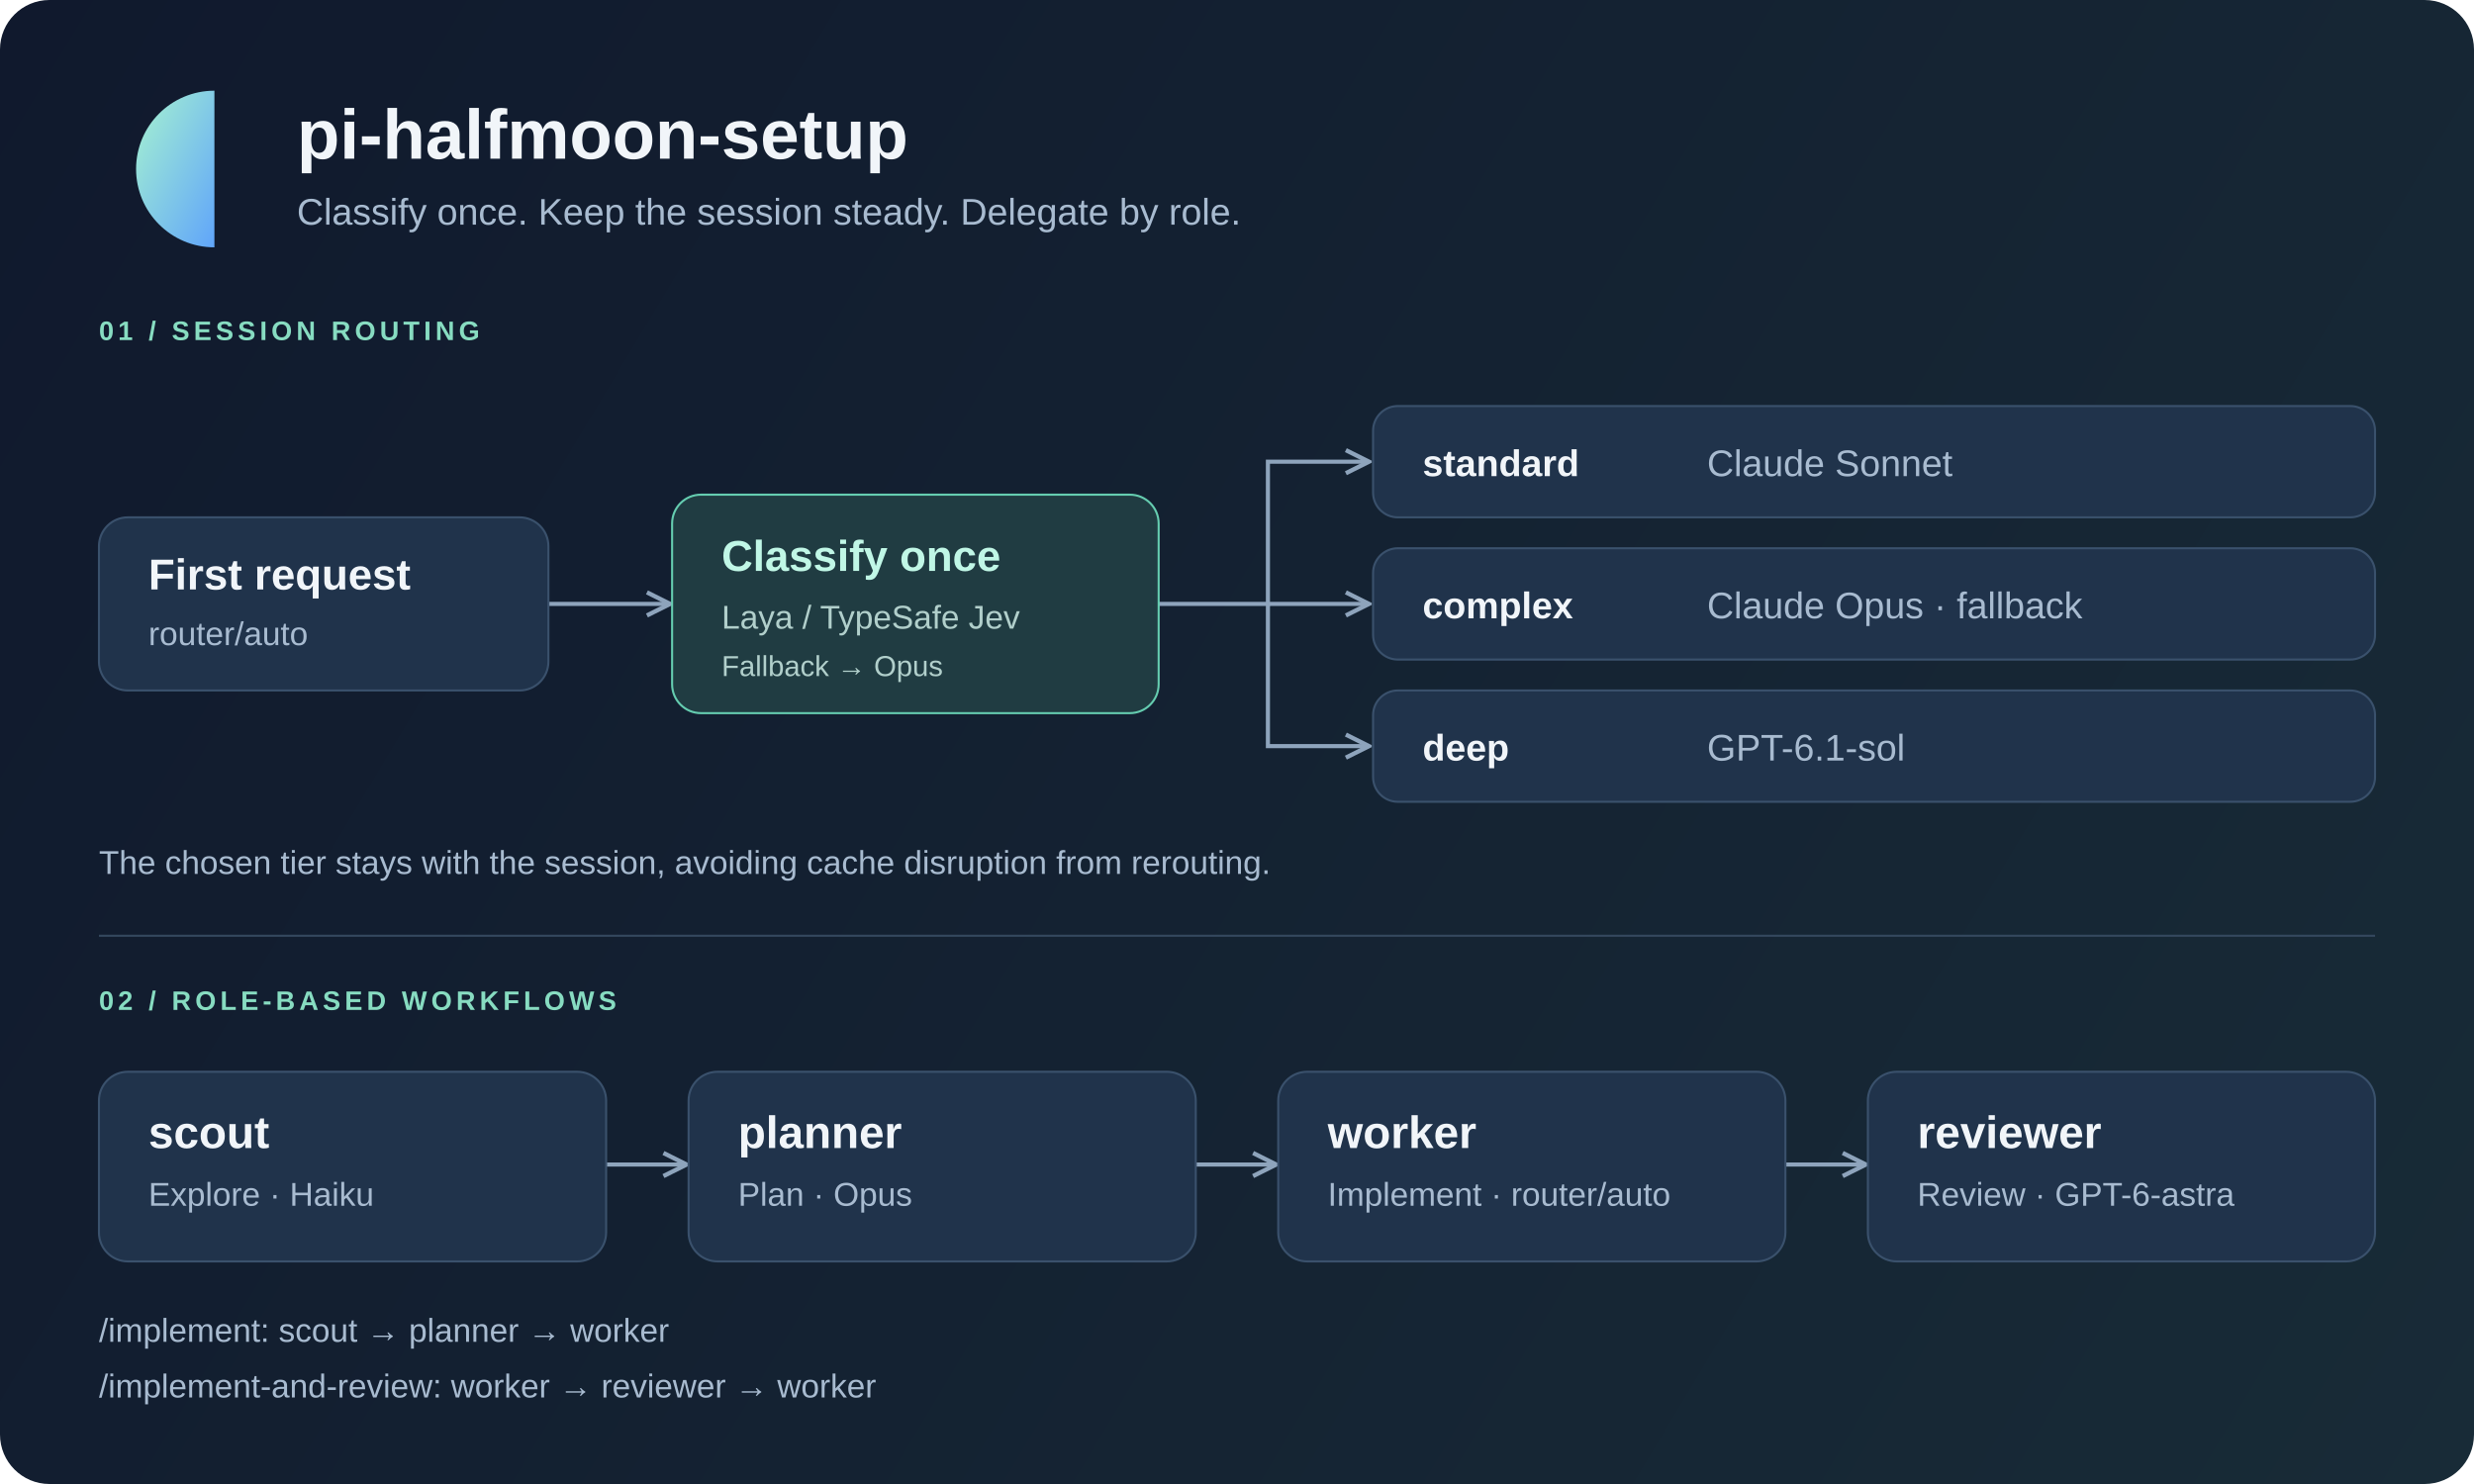
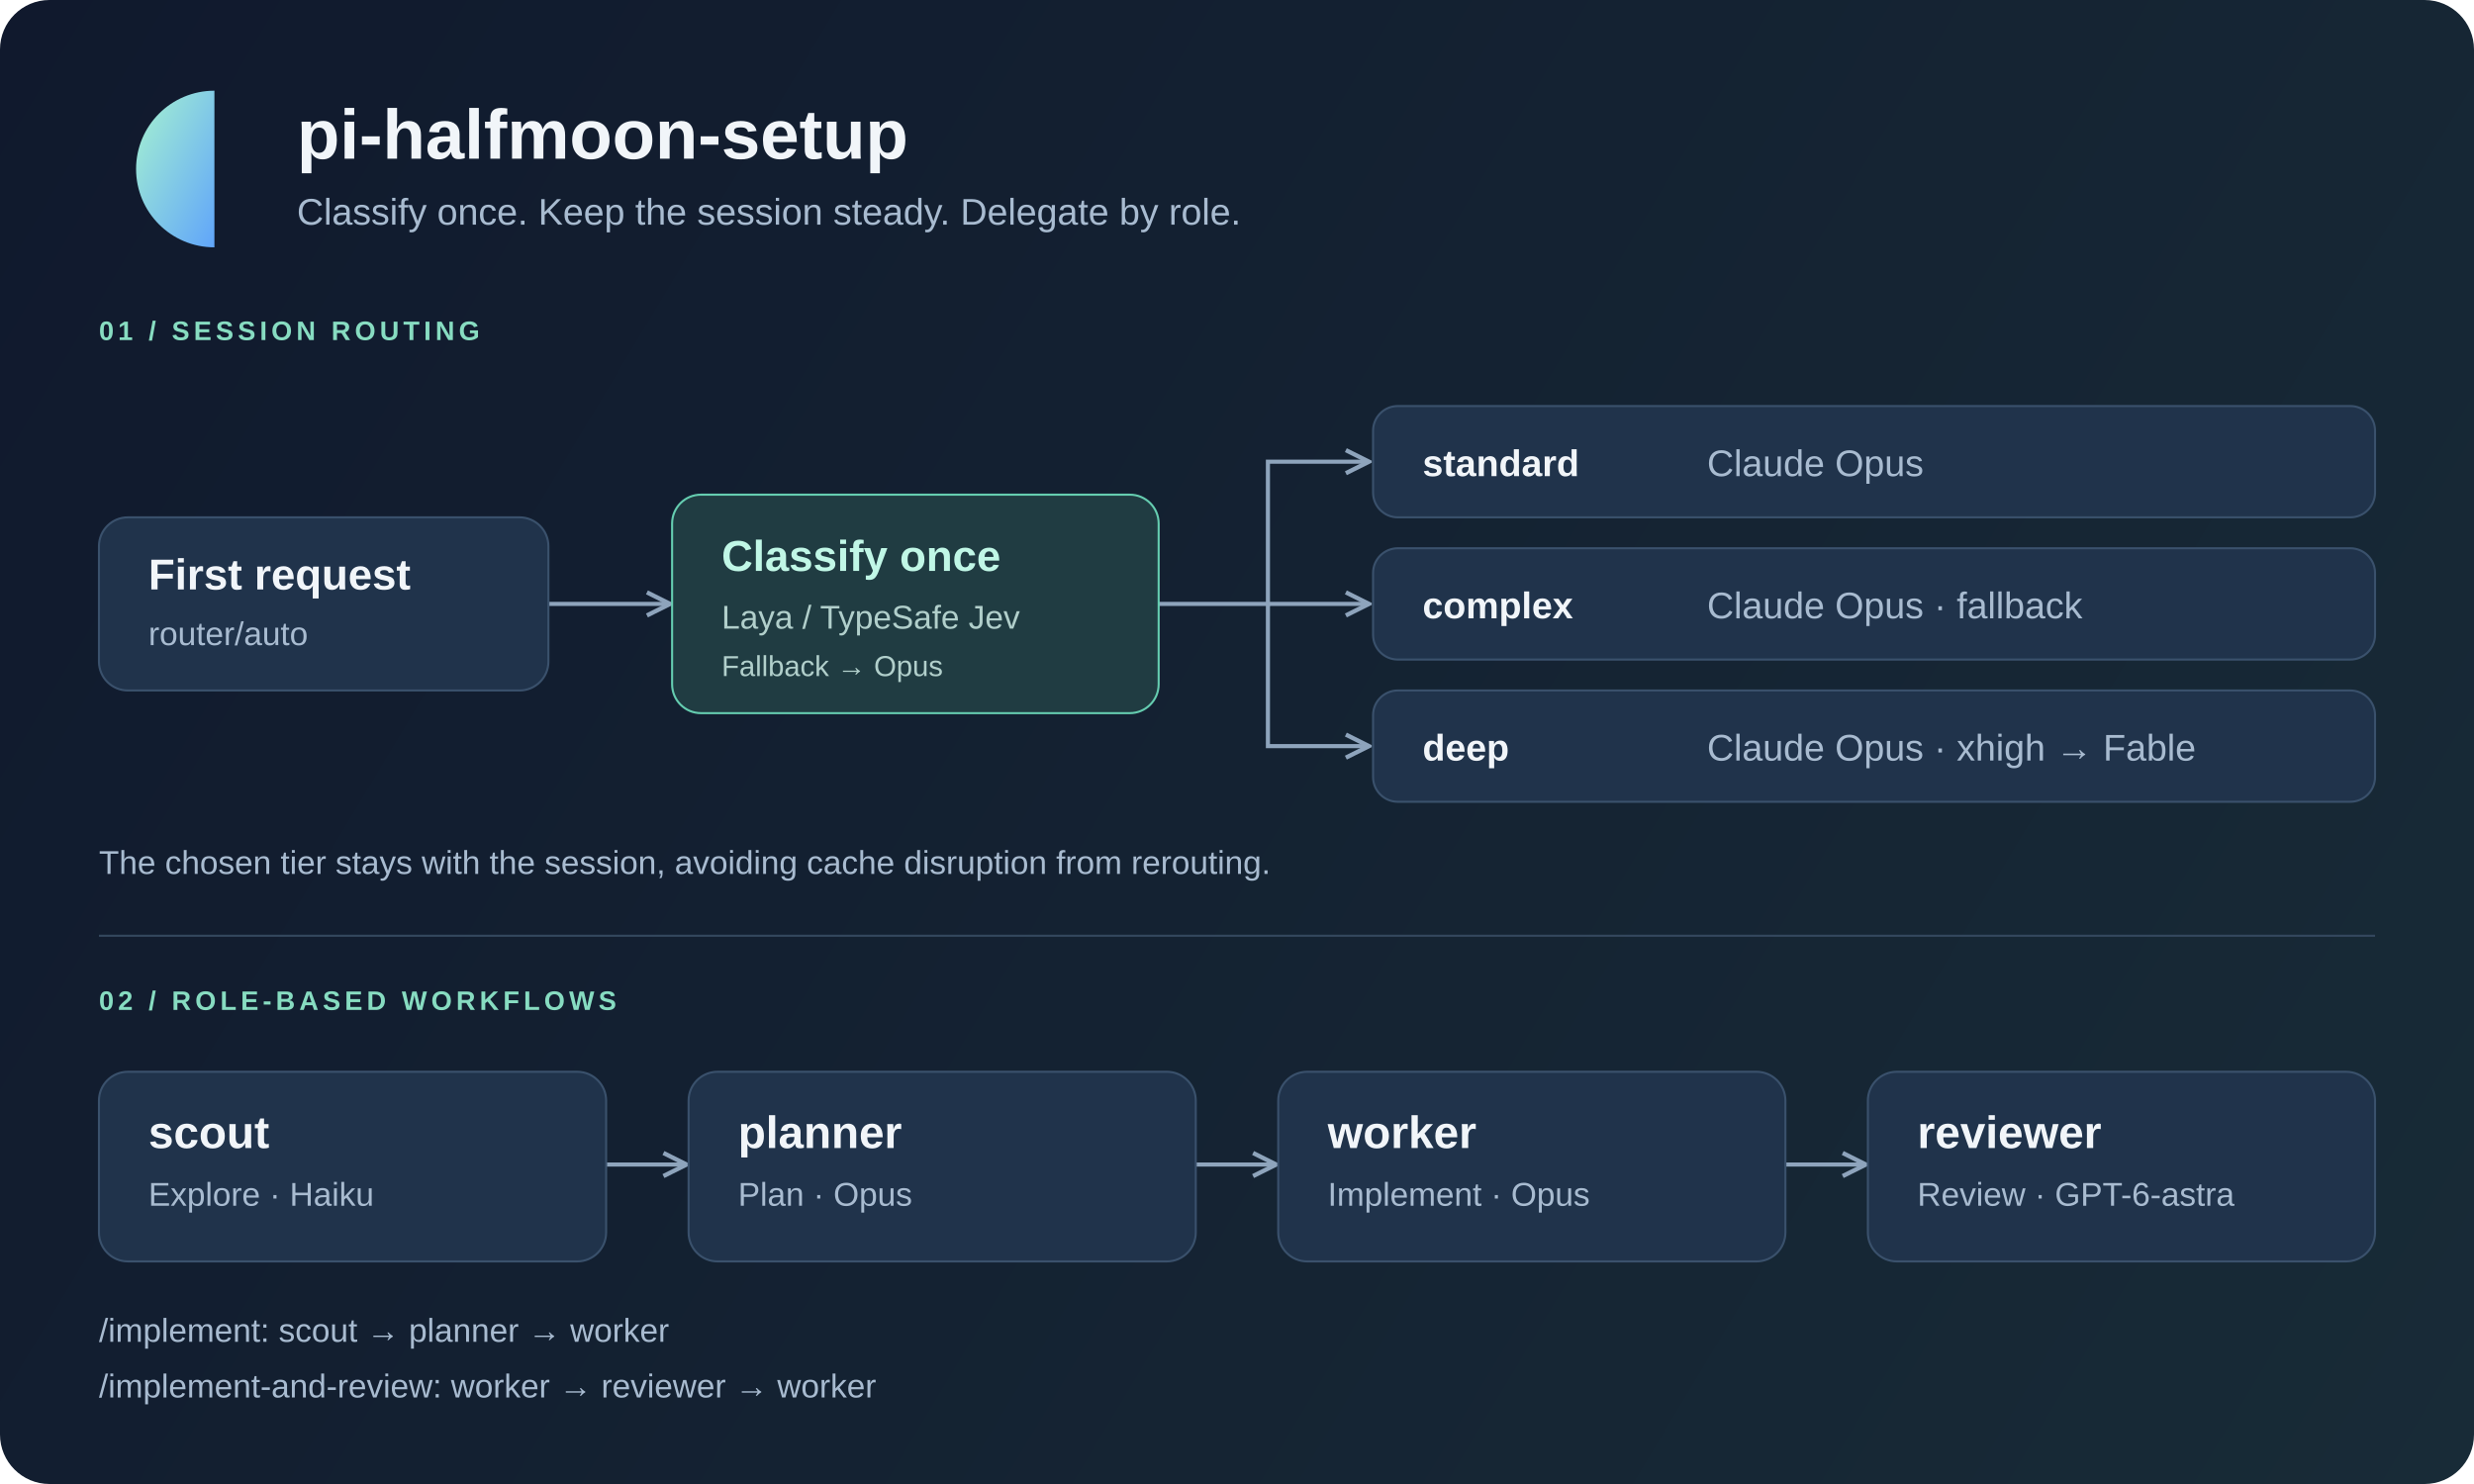
<svg xmlns="http://www.w3.org/2000/svg" width="1200" height="720" viewBox="0 0 1200 720" fill="none">
  <defs>
    <linearGradient id="bg" x2="1200" y2="720" gradientUnits="userSpaceOnUse">
      <stop stop-color="#10192D" />
      <stop offset="1" stop-color="#182B37" />
    </linearGradient>
    <linearGradient id="moon" x2="1" y2="1">
      <stop stop-color="#A7F3D0" />
      <stop offset="1" stop-color="#60A5FA" />
    </linearGradient>
    <marker id="arrow" viewBox="0 0 10 10" refX="9" refY="5" markerWidth="7" markerHeight="7" orient="auto-start-reverse">
      <path d="m1 1 8 4-8 4" stroke="#8EA4BC" stroke-width="1.5" />
    </marker>
  </defs>
  <rect width="1200" height="720" rx="24" fill="url(#bg)" />
  <g font-family="Arial, Helvetica, sans-serif">
    <path d="M104 44a38 38 0 1 0 0 76Z" fill="url(#moon)" />
    <text x="144" y="77" fill="#F1F5F9" font-size="34" font-weight="700">pi-halfmoon-setup</text>
    <text x="144" y="109" fill="#A8BBD0" font-size="18">Classify once. Keep the session steady. Delegate by role.</text>
    <text x="48" y="165" fill="#87DCC1" font-size="13" font-weight="700" letter-spacing="2">01 / SESSION ROUTING</text>
    <g stroke="#8EA4BC" stroke-width="2" marker-end="url(#arrow)">
      <path d="M266 293H325" />
      <path d="M562 293H615V224H664" />
      <path d="M615 293H664" />
      <path d="M615 293V362H664" />
    </g>
    <rect x="48" y="251" width="218" height="84" rx="14" fill="#20334B" stroke="#3A516C" />
    <text x="72" y="286" fill="#F1F5F9" font-size="21" font-weight="700">First request</text>
    <text x="72" y="313" fill="#A8BBD0" font-size="16">router/auto</text>
    <rect x="326" y="240" width="236" height="106" rx="14" fill="#203C42" stroke="#65CDB0" />
    <text x="350" y="277" fill="#C0F7E6" font-size="21" font-weight="700">Classify once</text>
    <text x="350" y="305" fill="#B1CFCB" font-size="16">Laya / TypeSafe Jev</text>
    <text x="350" y="328" fill="#B1CFCB" font-size="14">Fallback → Opus</text>
    <rect x="666" y="197" width="486" height="54" rx="12" fill="#20334B" stroke="#3A516C" />
    <rect x="666" y="266" width="486" height="54" rx="12" fill="#20334B" stroke="#3A516C" />
    <rect x="666" y="335" width="486" height="54" rx="12" fill="#20334B" stroke="#3A516C" />
    <g fill="#F1F5F9" font-size="18" font-weight="700">
      <text x="690" y="231">standard</text>
      <text x="690" y="300">complex</text>
      <text x="690" y="369">deep</text>
    </g>
    <g fill="#A8BBD0" font-size="18">
-       <text x="828" y="231">Claude Sonnet</text>
+       <text x="828" y="231">Claude Opus</text>
      <text x="828" y="300">Claude Opus · fallback</text>
-       <text x="828" y="369">GPT-6.1-sol</text>
+       <text x="828" y="369">Claude Opus · xhigh → Fable</text>
    </g>
    <text x="48" y="424" fill="#A8BBD0" font-size="16">The chosen tier stays with the session, avoiding cache disruption from rerouting.</text>
    <path d="M48 454H1152" stroke="#34485E" />
    <text x="48" y="490" fill="#87DCC1" font-size="13" font-weight="700" letter-spacing="2">02 / ROLE-BASED WORKFLOWS</text>
    <g stroke="#8EA4BC" stroke-width="2" marker-end="url(#arrow)">
      <path d="M294 565H333" />
      <path d="M580 565H619" />
      <path d="M866 565H905" />
    </g>
    <g fill="#20334B" stroke="#3A516C">
      <rect x="48" y="520" width="246" height="92" rx="14" />
      <rect x="334" y="520" width="246" height="92" rx="14" />
      <rect x="620" y="520" width="246" height="92" rx="14" />
      <rect x="906" y="520" width="246" height="92" rx="14" />
    </g>
    <g fill="#F1F5F9" font-size="22" font-weight="700">
      <text x="72" y="557">scout</text>
      <text x="358" y="557">planner</text>
      <text x="644" y="557">worker</text>
      <text x="930" y="557">reviewer</text>
    </g>
    <g fill="#A8BBD0" font-size="16">
      <text x="72" y="585">Explore · Haiku</text>
      <text x="358" y="585">Plan · Opus</text>
-       <text x="644" y="585">Implement · router/auto</text>
+       <text x="644" y="585">Implement · Opus</text>
      <text x="930" y="585">Review · GPT-6-astra</text>
    </g>
    <text x="48" y="651" fill="#A8BBD0" font-size="16">/implement: scout → planner → worker</text>
    <text x="48" y="678" fill="#A8BBD0" font-size="16">/implement-and-review: worker → reviewer → worker</text>
  </g>
</svg>
